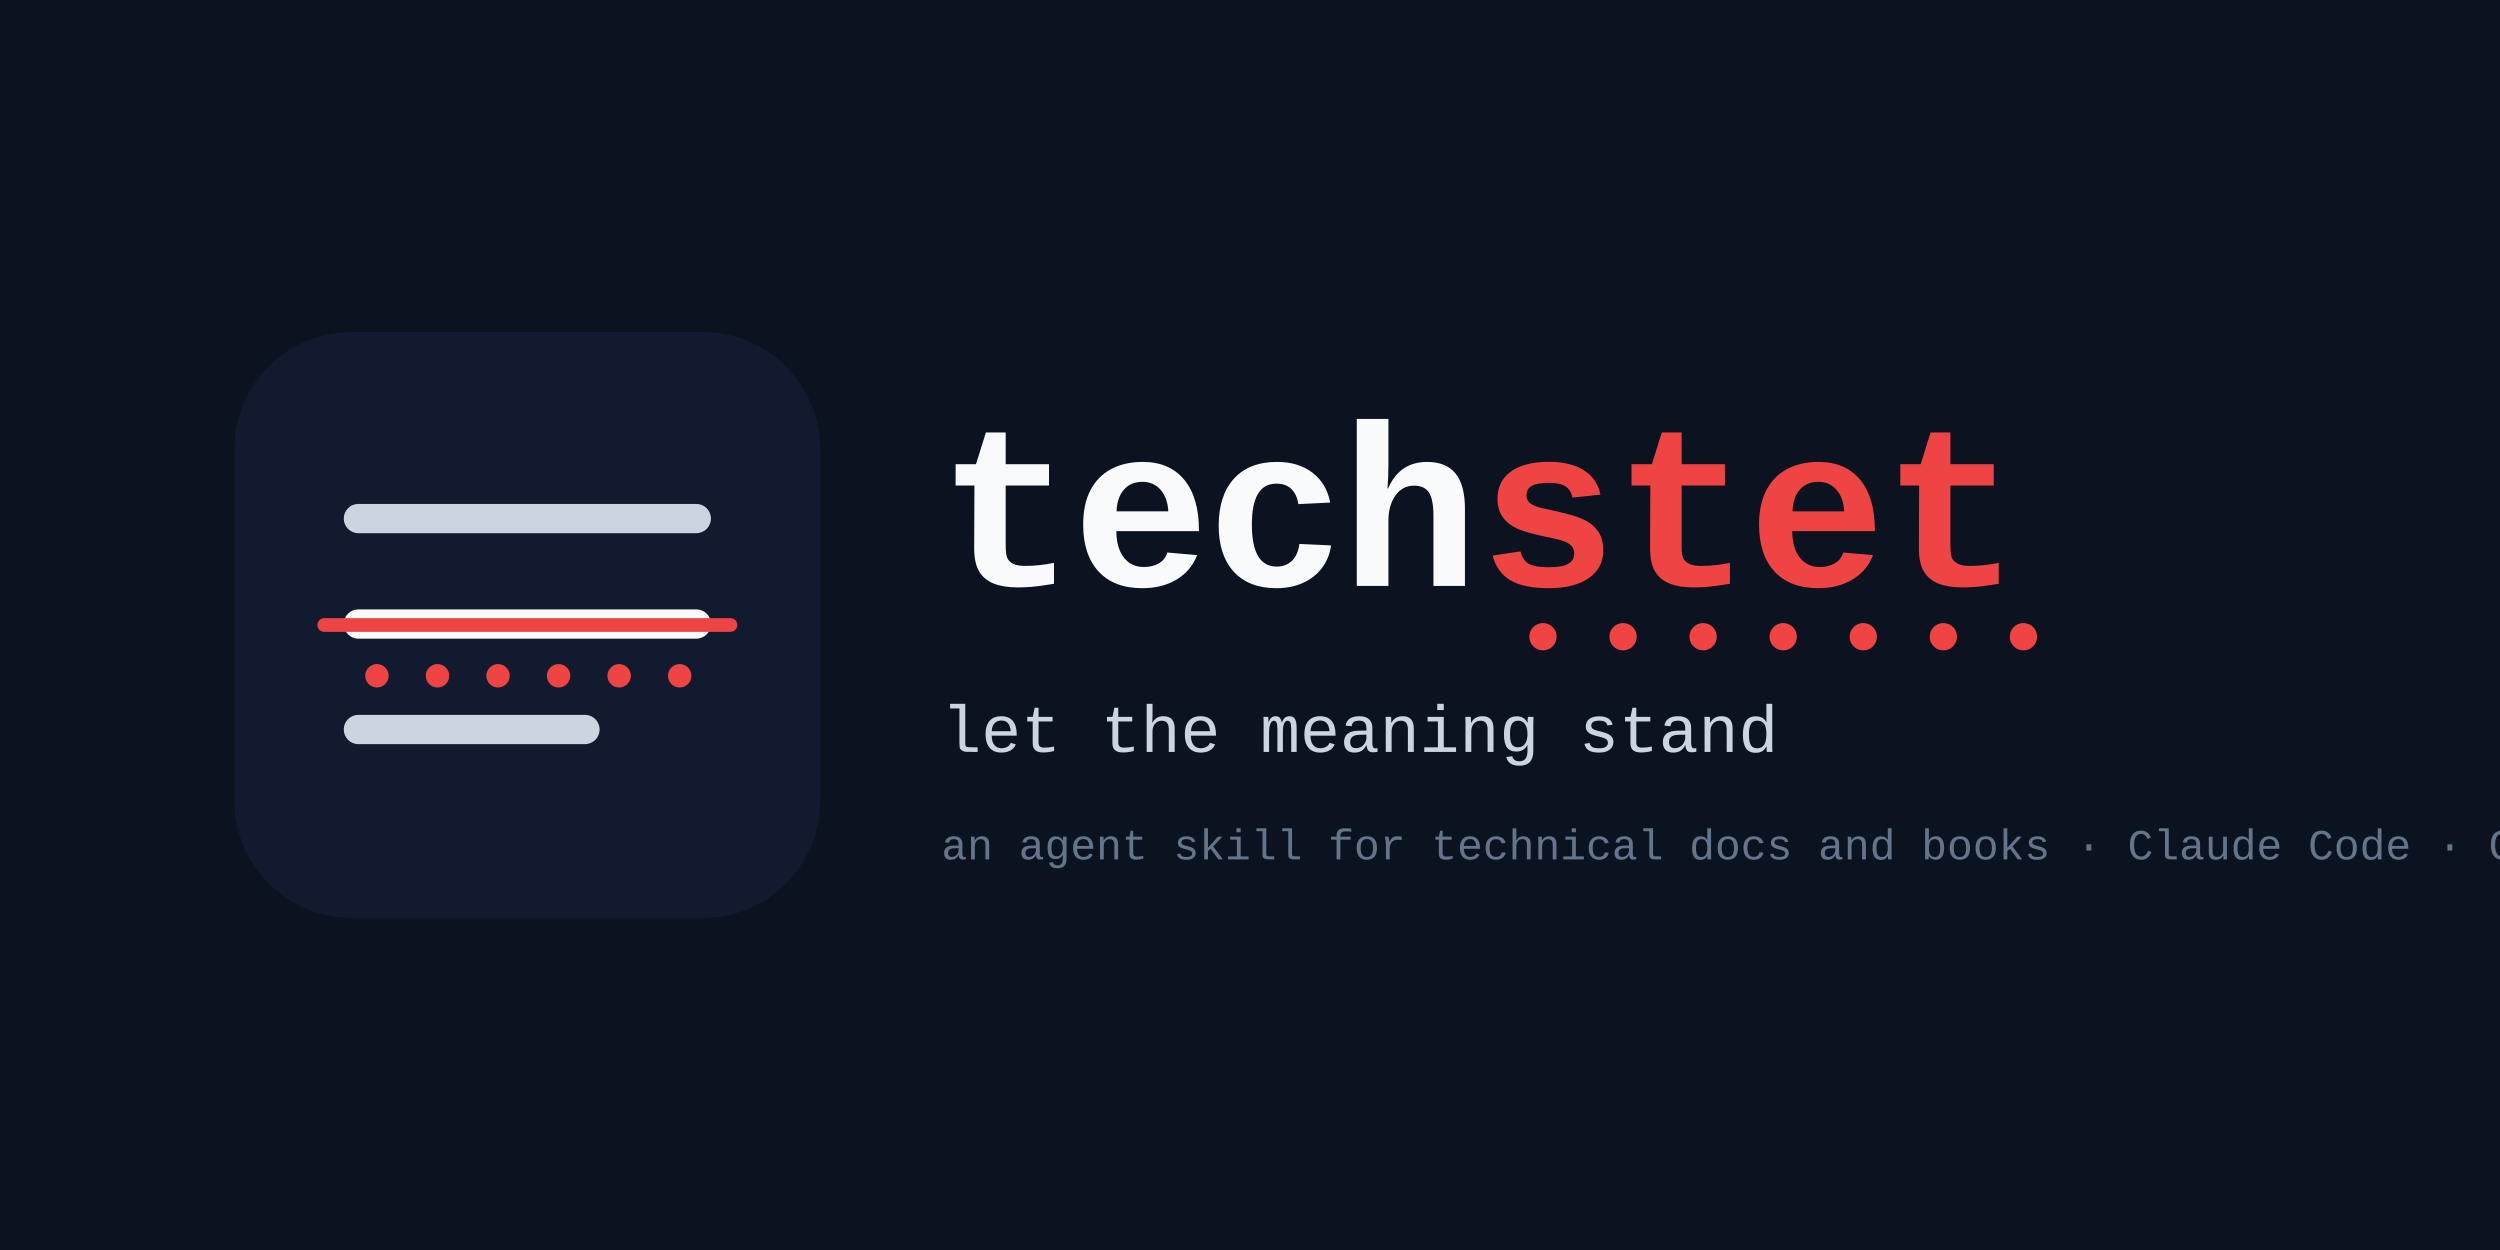
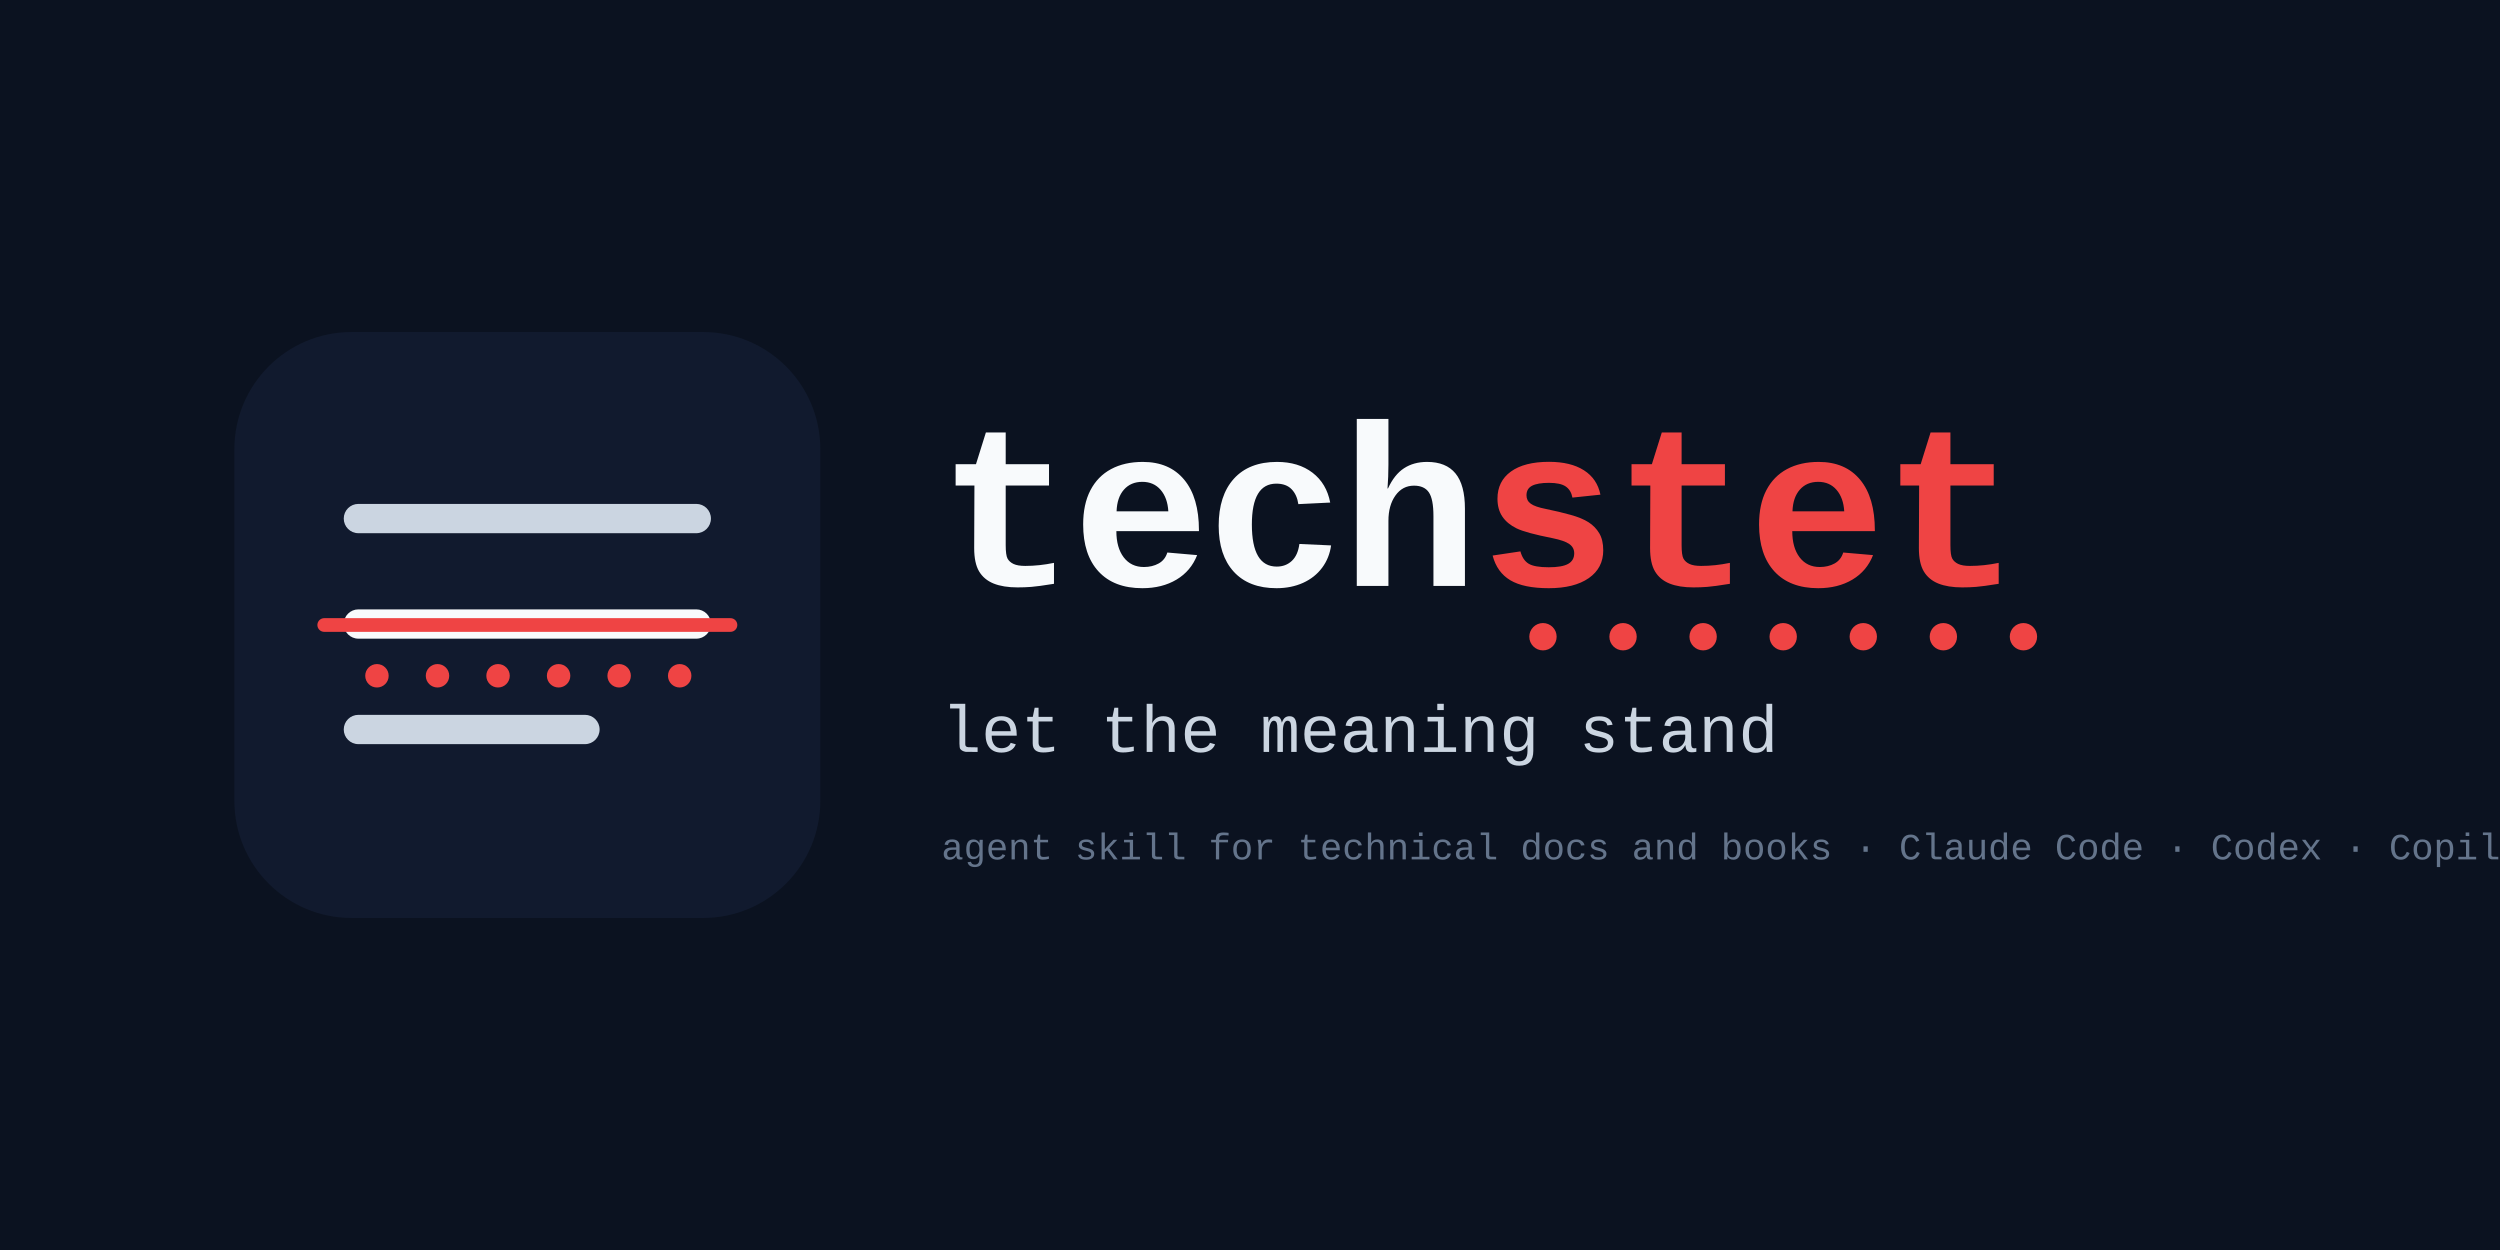
<svg xmlns="http://www.w3.org/2000/svg" viewBox="0 0 1280 640" width="1280" height="640" role="img" aria-label="techstet: let the meaning stand">
  <rect width="1280" height="640" fill="#0B1220" />
  <g transform="translate(120,170)">
    <rect width="300" height="300" rx="60" fill="#111A2E" />
    <rect x="56" y="88" width="188" height="15" rx="7.5" fill="#CBD5E1" />
    <rect x="56" y="142" width="188" height="15" rx="7.5" fill="#F8FAFC" />
    <rect x="56" y="196" width="131" height="15" rx="7.5" fill="#CBD5E1" />
    <line x1="46" y1="150" x2="254" y2="150" stroke="#EF4444" stroke-width="7" stroke-linecap="round" />
    <g fill="#EF4444">
      <circle cx="73" cy="176" r="6" />
      <circle cx="104" cy="176" r="6" />
      <circle cx="135" cy="176" r="6" />
      <circle cx="166" cy="176" r="6" />
      <circle cx="197" cy="176" r="6" />
      <circle cx="228" cy="176" r="6" />
    </g>
  </g>
  <text x="480" y="300" font-family="Menlo, SFMono-Regular, Consolas, 'Liberation Mono', monospace" font-size="118" font-weight="700" fill="#F8FAFC" letter-spacing="-2">tech<tspan fill="#EF4444">stet</tspan>
  </text>
  <g fill="#EF4444">
    <circle cx="790" cy="326" r="7" />
    <circle cx="831" cy="326" r="7" />
    <circle cx="872" cy="326" r="7" />
    <circle cx="913" cy="326" r="7" />
    <circle cx="954" cy="326" r="7" />
    <circle cx="995" cy="326" r="7" />
    <circle cx="1036" cy="326" r="7" />
  </g>
  <text x="482" y="385" font-family="Menlo, SFMono-Regular, Consolas, 'Liberation Mono', monospace" font-size="34" fill="#CBD5E1">let the meaning stand</text>
-   <text x="482" y="440" font-family="Menlo, SFMono-Regular, Consolas, 'Liberation Mono', monospace" font-size="22" fill="#64748B">an agent skill for technical docs and books · Claude Code · Codex · M365 Copilot</text>
+   <text x="482" y="440" font-family="Menlo, SFMono-Regular, Consolas, 'Liberation Mono', monospace" font-size="19" fill="#64748B">agent skill for technical docs and books · Claude Code · Codex · Copilot</text>
</svg>
